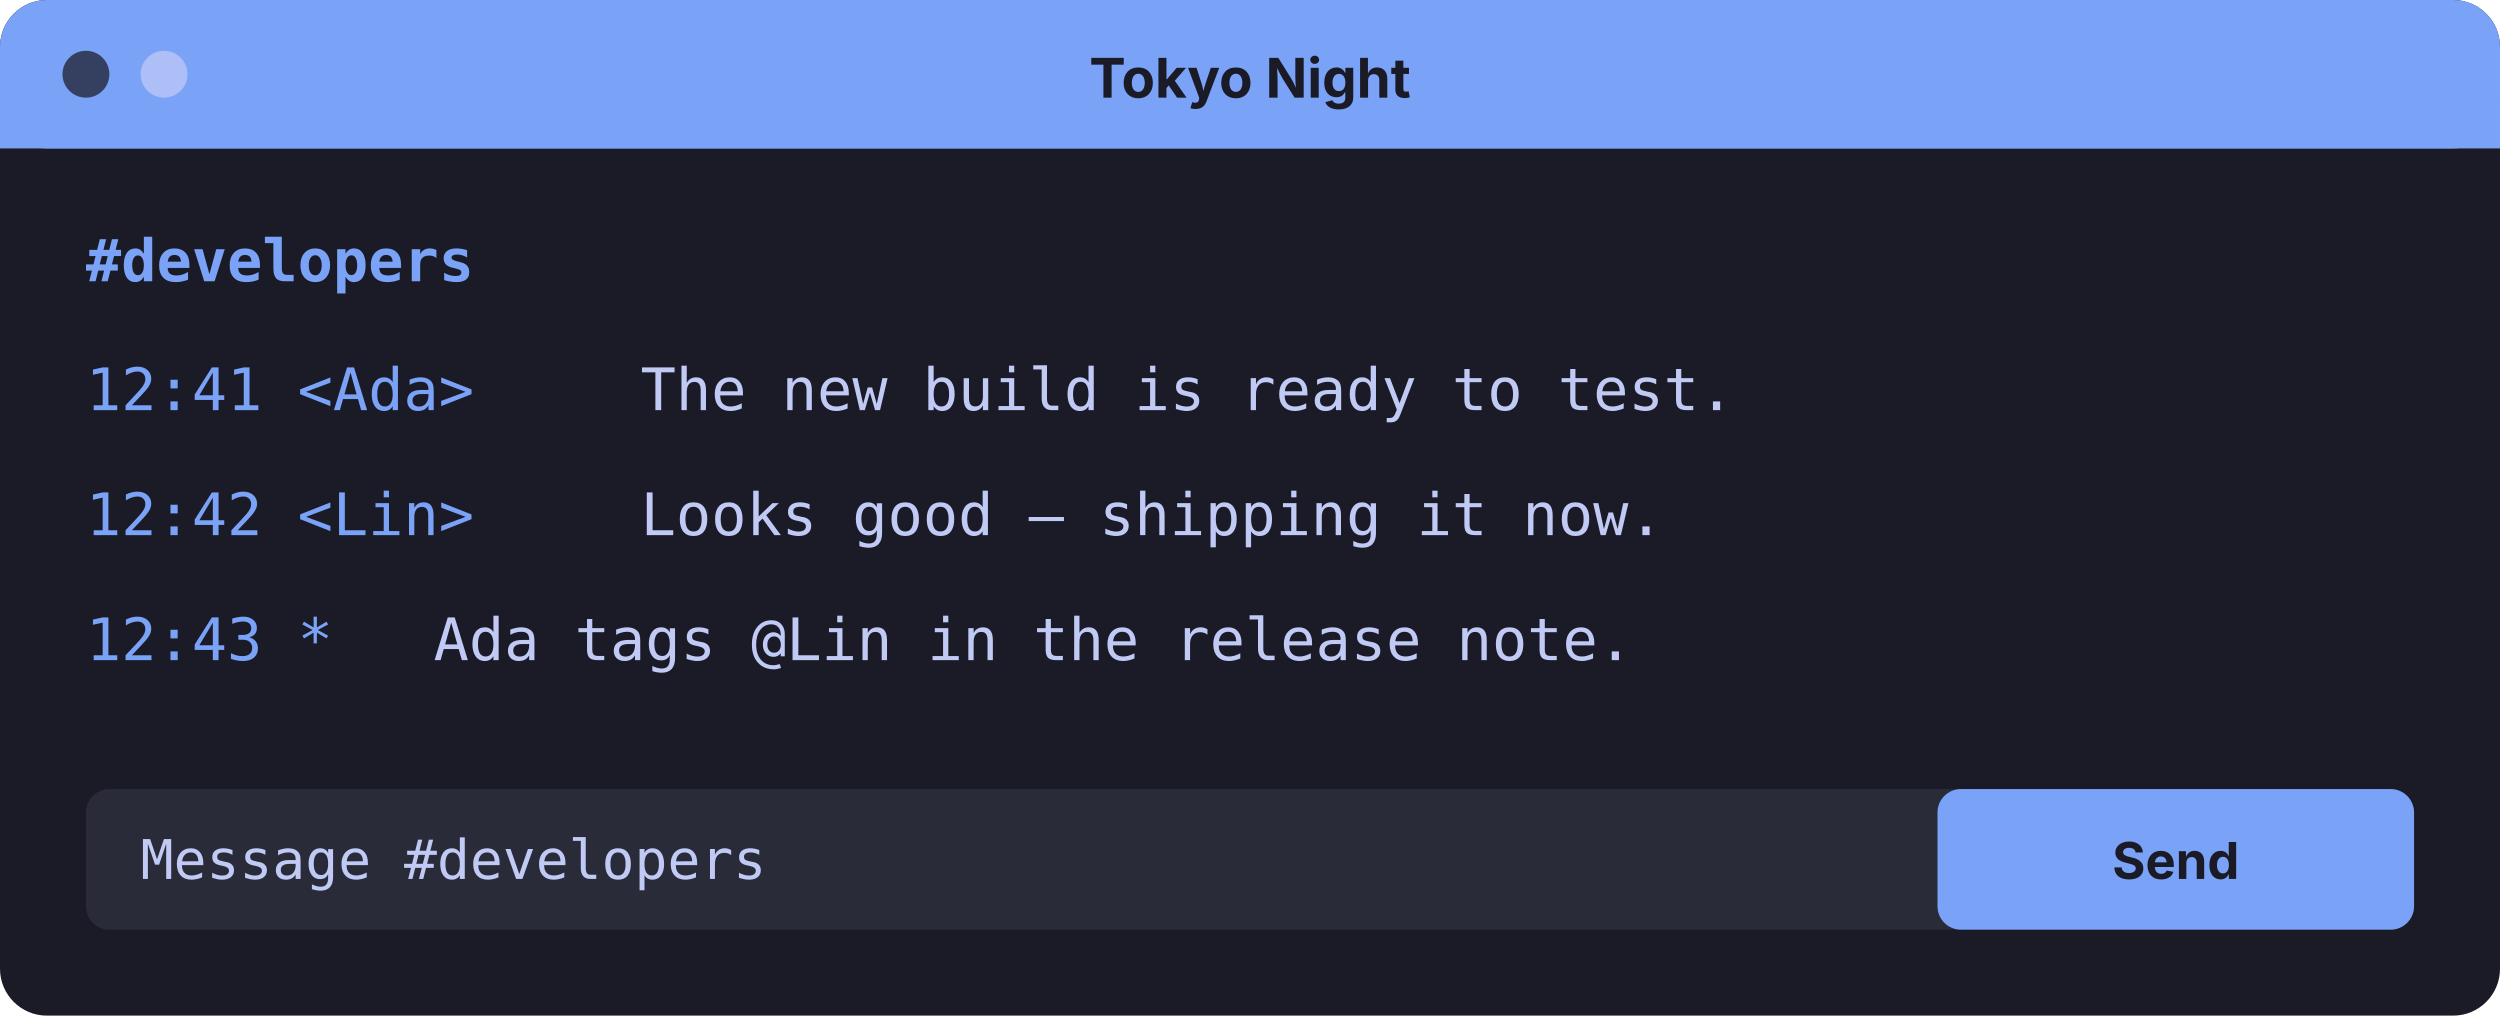
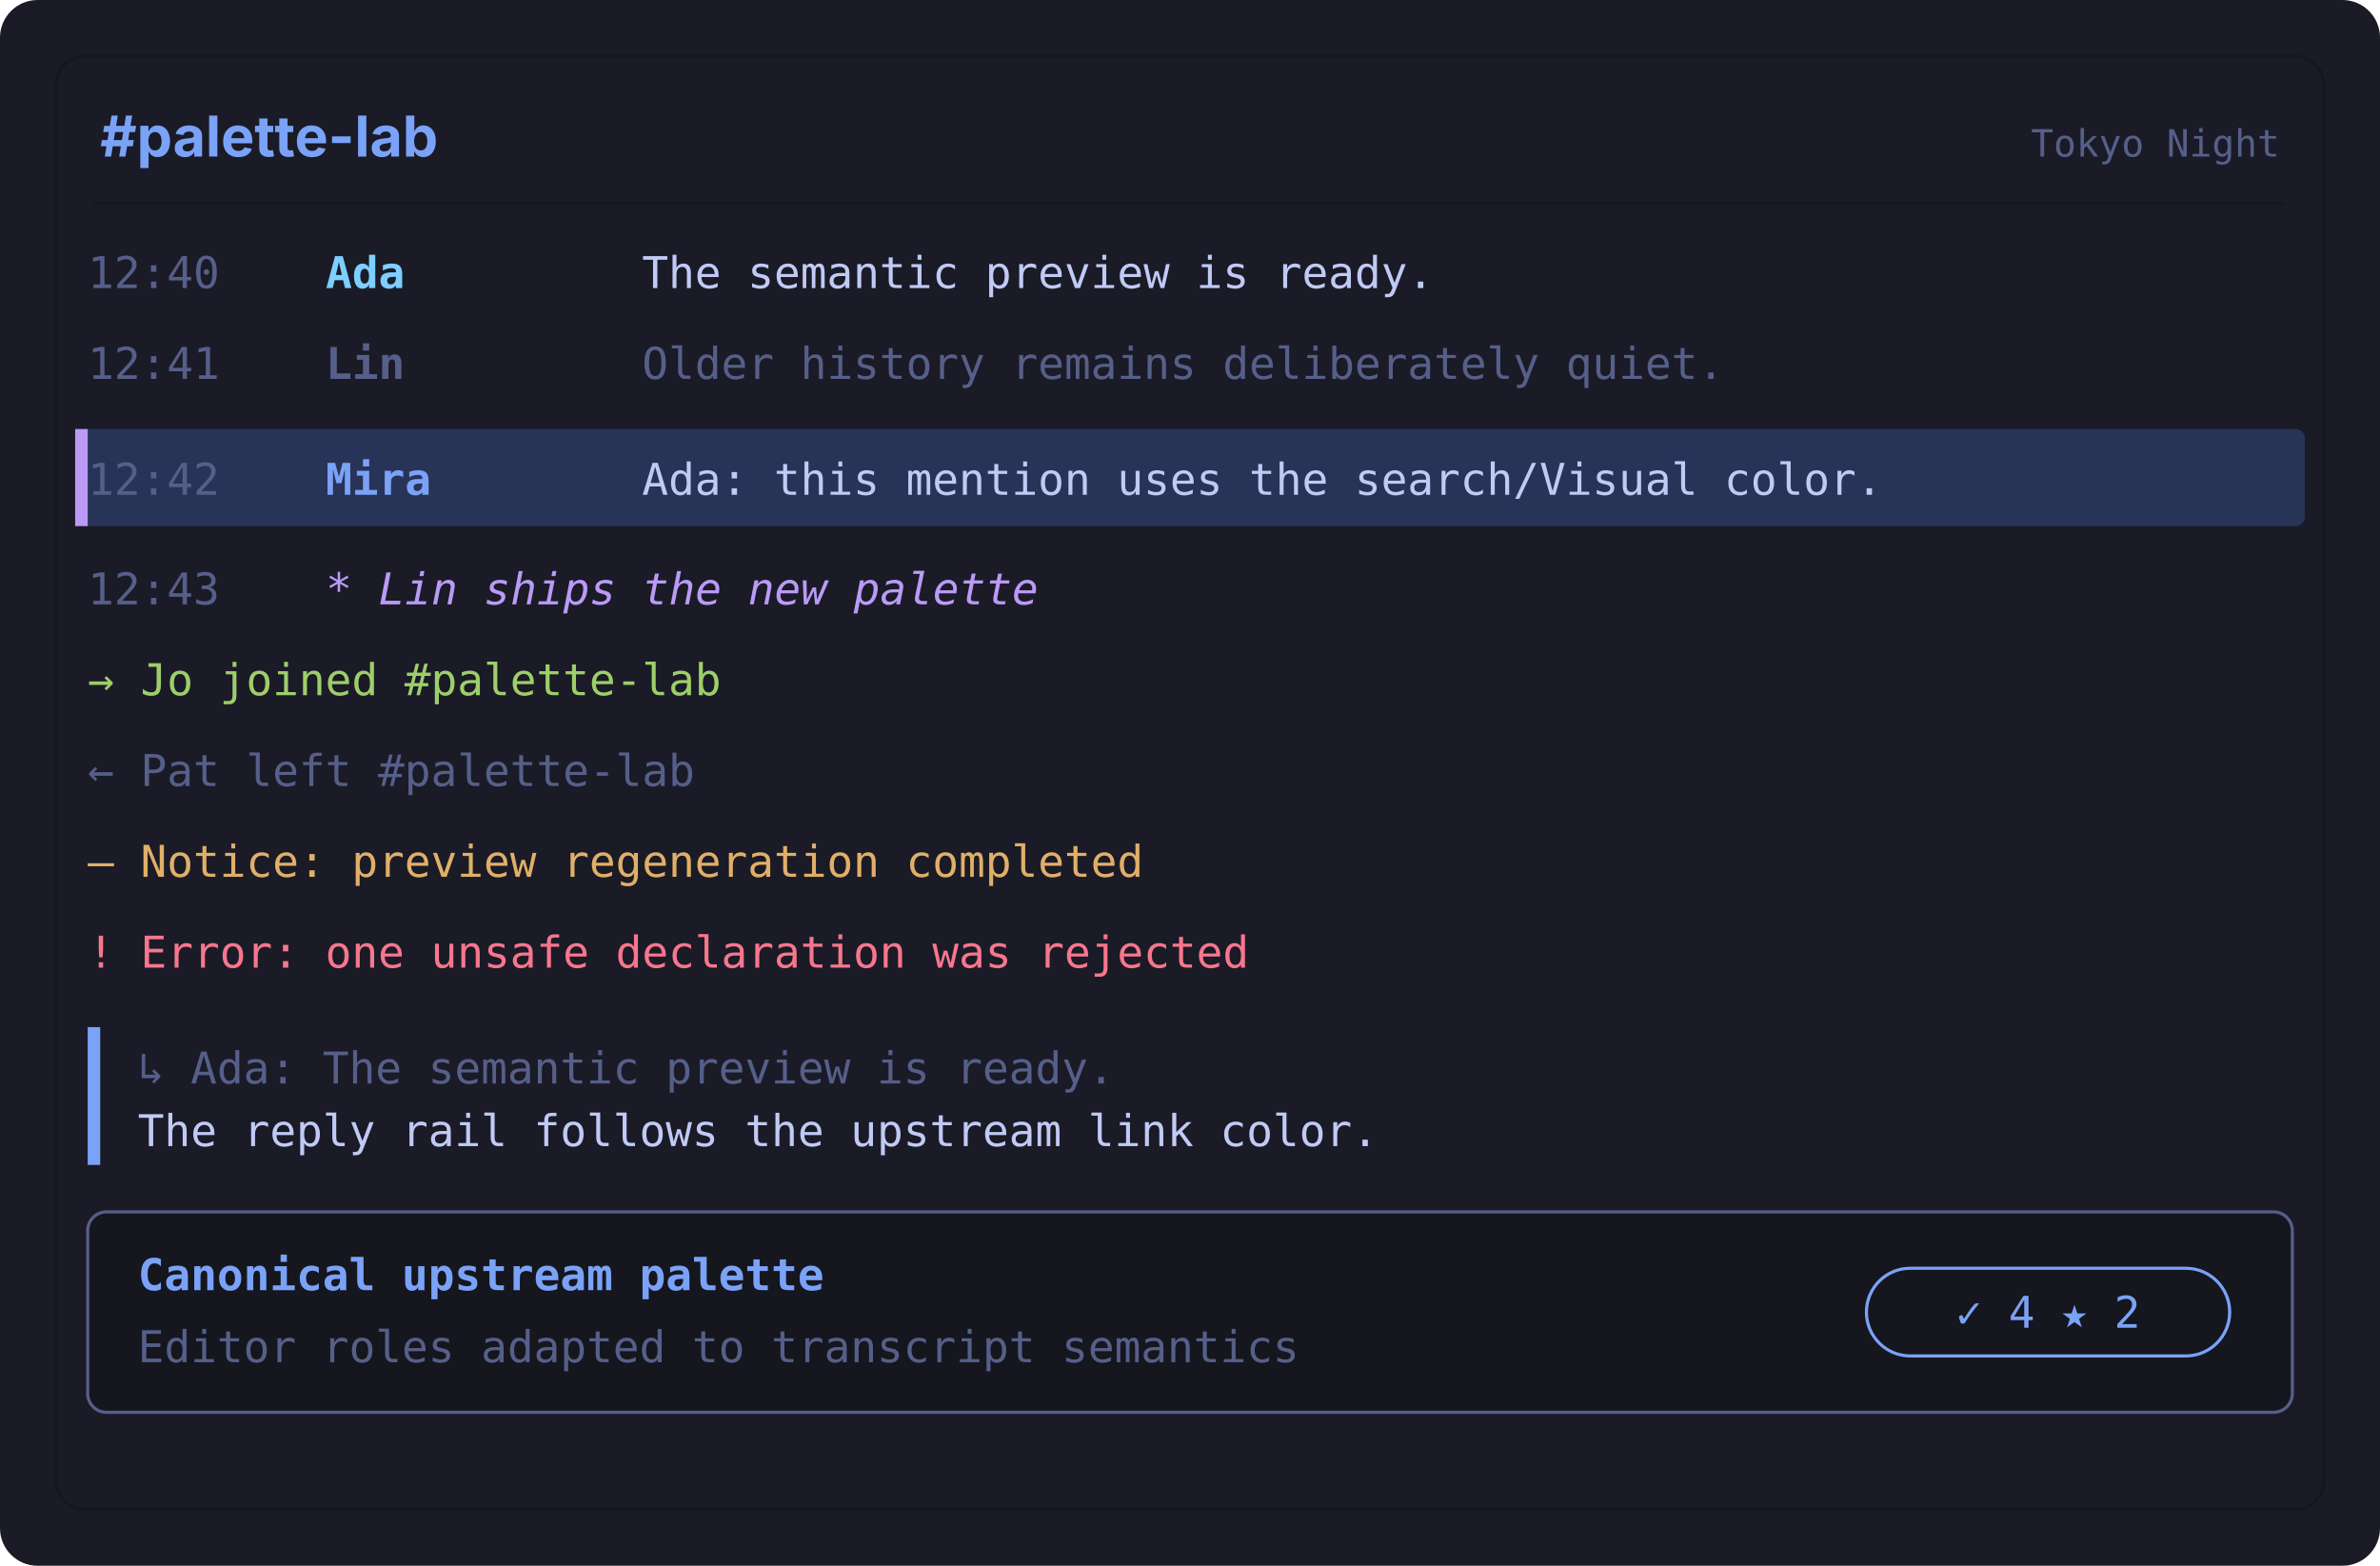
- <svg xmlns="http://www.w3.org/2000/svg" width="640" height="260" viewBox="0 0 640 260" role="img" aria-labelledby="title description">
-   <description id="description">Example chat window using the adapted background, text, and accent colors.</description>
-   <rect width="640" height="260" rx="12" fill="#1a1b26" />
-   <rect width="640" height="38" rx="12" fill="#7aa2f7" />
-   <rect y="26" width="640" height="12" fill="#7aa2f7" />
-   <circle cx="22" cy="19" r="6" fill="#1a1b26" opacity="0.72" />
-   <circle cx="42" cy="19" r="6" fill="#c0caf5" opacity="0.72" />
-   <text x="320" y="25" text-anchor="middle" font-family="-apple-system, BlinkMacSystemFont, sans-serif" font-size="14" font-weight="700" fill="#1a1b26">Tokyo Night</text>
-   <g font-family="ui-monospace, SFMono-Regular, Menlo, Consolas, monospace" font-size="15">
-     <text x="22" y="72" fill="#7aa2f7" font-weight="700">#developers</text>
-     <text x="22" y="105" fill="#7aa2f7">12:41  &lt;Ada&gt;</text>
-     <text x="164" y="105" fill="#c0caf5">The new build is ready to test.</text>
-     <text x="22" y="137" fill="#7aa2f7">12:42  &lt;Lin&gt;</text>
-     <text x="164" y="137" fill="#c0caf5">Looks good — shipping it now.</text>
-     <text x="22" y="169" fill="#7aa2f7">12:43  *</text>
-     <text x="111" y="169" fill="#c0caf5">Ada tags @Lin in the release note.</text>
+ <svg xmlns="http://www.w3.org/2000/svg" width="760" height="500" viewBox="0 0 760 500" role="img" aria-labelledby="title description">
+   <description id="description">Transcript preview showing ordinary messages, history, a mention, an action, membership events, a notice, an error, a reply, a link card, and reactions using the generated custom CSS palette.</description>
+   <rect width="760" height="500" rx="12" fill="#1a1b26" />
+   <rect x="18" y="18" width="724" height="464" rx="9" fill="#1a1b26" stroke="#15161e" />
+   <text x="32" y="50" font-family="-apple-system, BlinkMacSystemFont, sans-serif" font-size="18" font-weight="700" fill="#7aa2f7">#palette-lab</text>
+   <text x="728" y="50" text-anchor="end" font-family="ui-monospace, SFMono-Regular, Menlo, monospace" font-size="12" fill="#565f89">Tokyo Night</text>
+   <line x1="30" y1="65" x2="730" y2="65" stroke="#15161e" />
+   <g font-family="ui-monospace, SFMono-Regular, Menlo, Consolas, monospace" font-size="14">
+     <text x="28" y="92" fill="#565f89">12:40</text>
+     <text x="104" y="92" fill="#7dcfff" font-weight="700">Ada</text>
+     <text x="205" y="92" fill="#c0caf5">The semantic preview is ready.</text>
+     <text x="28" y="121" fill="#565f89">12:41</text>
+     <text x="104" y="121" fill="#565f89" font-weight="700">Lin</text>
+     <text x="205" y="121" fill="#565f89">Older history remains deliberately quiet.</text>
+     <rect x="24" y="137" width="712" height="31" rx="3" fill="#283457" />
+     <rect x="24" y="137" width="4" height="31" fill="#bb9af7" />
+     <text x="28" y="158" fill="#565f89">12:42</text>
+     <text x="104" y="158" fill="#7aa2f7" font-weight="700">Mira</text>
+     <text x="205" y="158" fill="#c0caf5">Ada: this mention uses the search/Visual color.</text>
+     <text x="28" y="193" fill="#565f89">12:43</text>
+     <text x="104" y="193" fill="#bb9af7" font-style="italic">* Lin ships the new palette</text>
+     <text x="28" y="222" fill="#9ece6a">→ Jo joined #palette-lab</text>
+     <text x="28" y="251" fill="#565f89">← Pat left #palette-lab</text>
+     <text x="28" y="280" fill="#e0af68">— Notice: preview regeneration completed</text>
+     <text x="28" y="309" fill="#f7768e">! Error: one unsafe declaration was rejected</text>
+     <rect x="28" y="328" width="4" height="44" fill="#7aa2f7" />
+     <text x="44" y="346" fill="#565f89">↳ Ada: The semantic preview is ready.</text>
+     <text x="44" y="366" fill="#c0caf5">The reply rail follows the upstream link color.</text>
+     <rect x="28" y="387" width="704" height="64" rx="6" fill="#15161e" stroke="#565f89" />
+     <text x="44" y="412" fill="#7aa2f7" font-weight="700">Canonical upstream palette</text>
+     <text x="44" y="435" fill="#565f89">Editor roles adapted to transcript semantics</text>
+     <rect x="596" y="405" width="116" height="28" rx="14" fill="#15161e" stroke="#7aa2f7" />
+     <text x="654" y="424" text-anchor="middle" fill="#7aa2f7">✓ 4   ★ 2</text>
  </g>
-   <rect x="22" y="202" width="596" height="36" rx="6" fill="#c0caf5" opacity="0.09" />
-   <text x="36" y="225" font-family="ui-monospace, SFMono-Regular, Menlo, Consolas, monospace" font-size="14" fill="#c0caf5">Message #developers</text>
-   <rect x="496" y="202" width="122" height="36" rx="6" fill="#7aa2f7" />
-   <text x="557" y="225" text-anchor="middle" font-family="-apple-system, BlinkMacSystemFont, sans-serif" font-size="13" font-weight="700" fill="#1a1b26">Send</text>
</svg>
